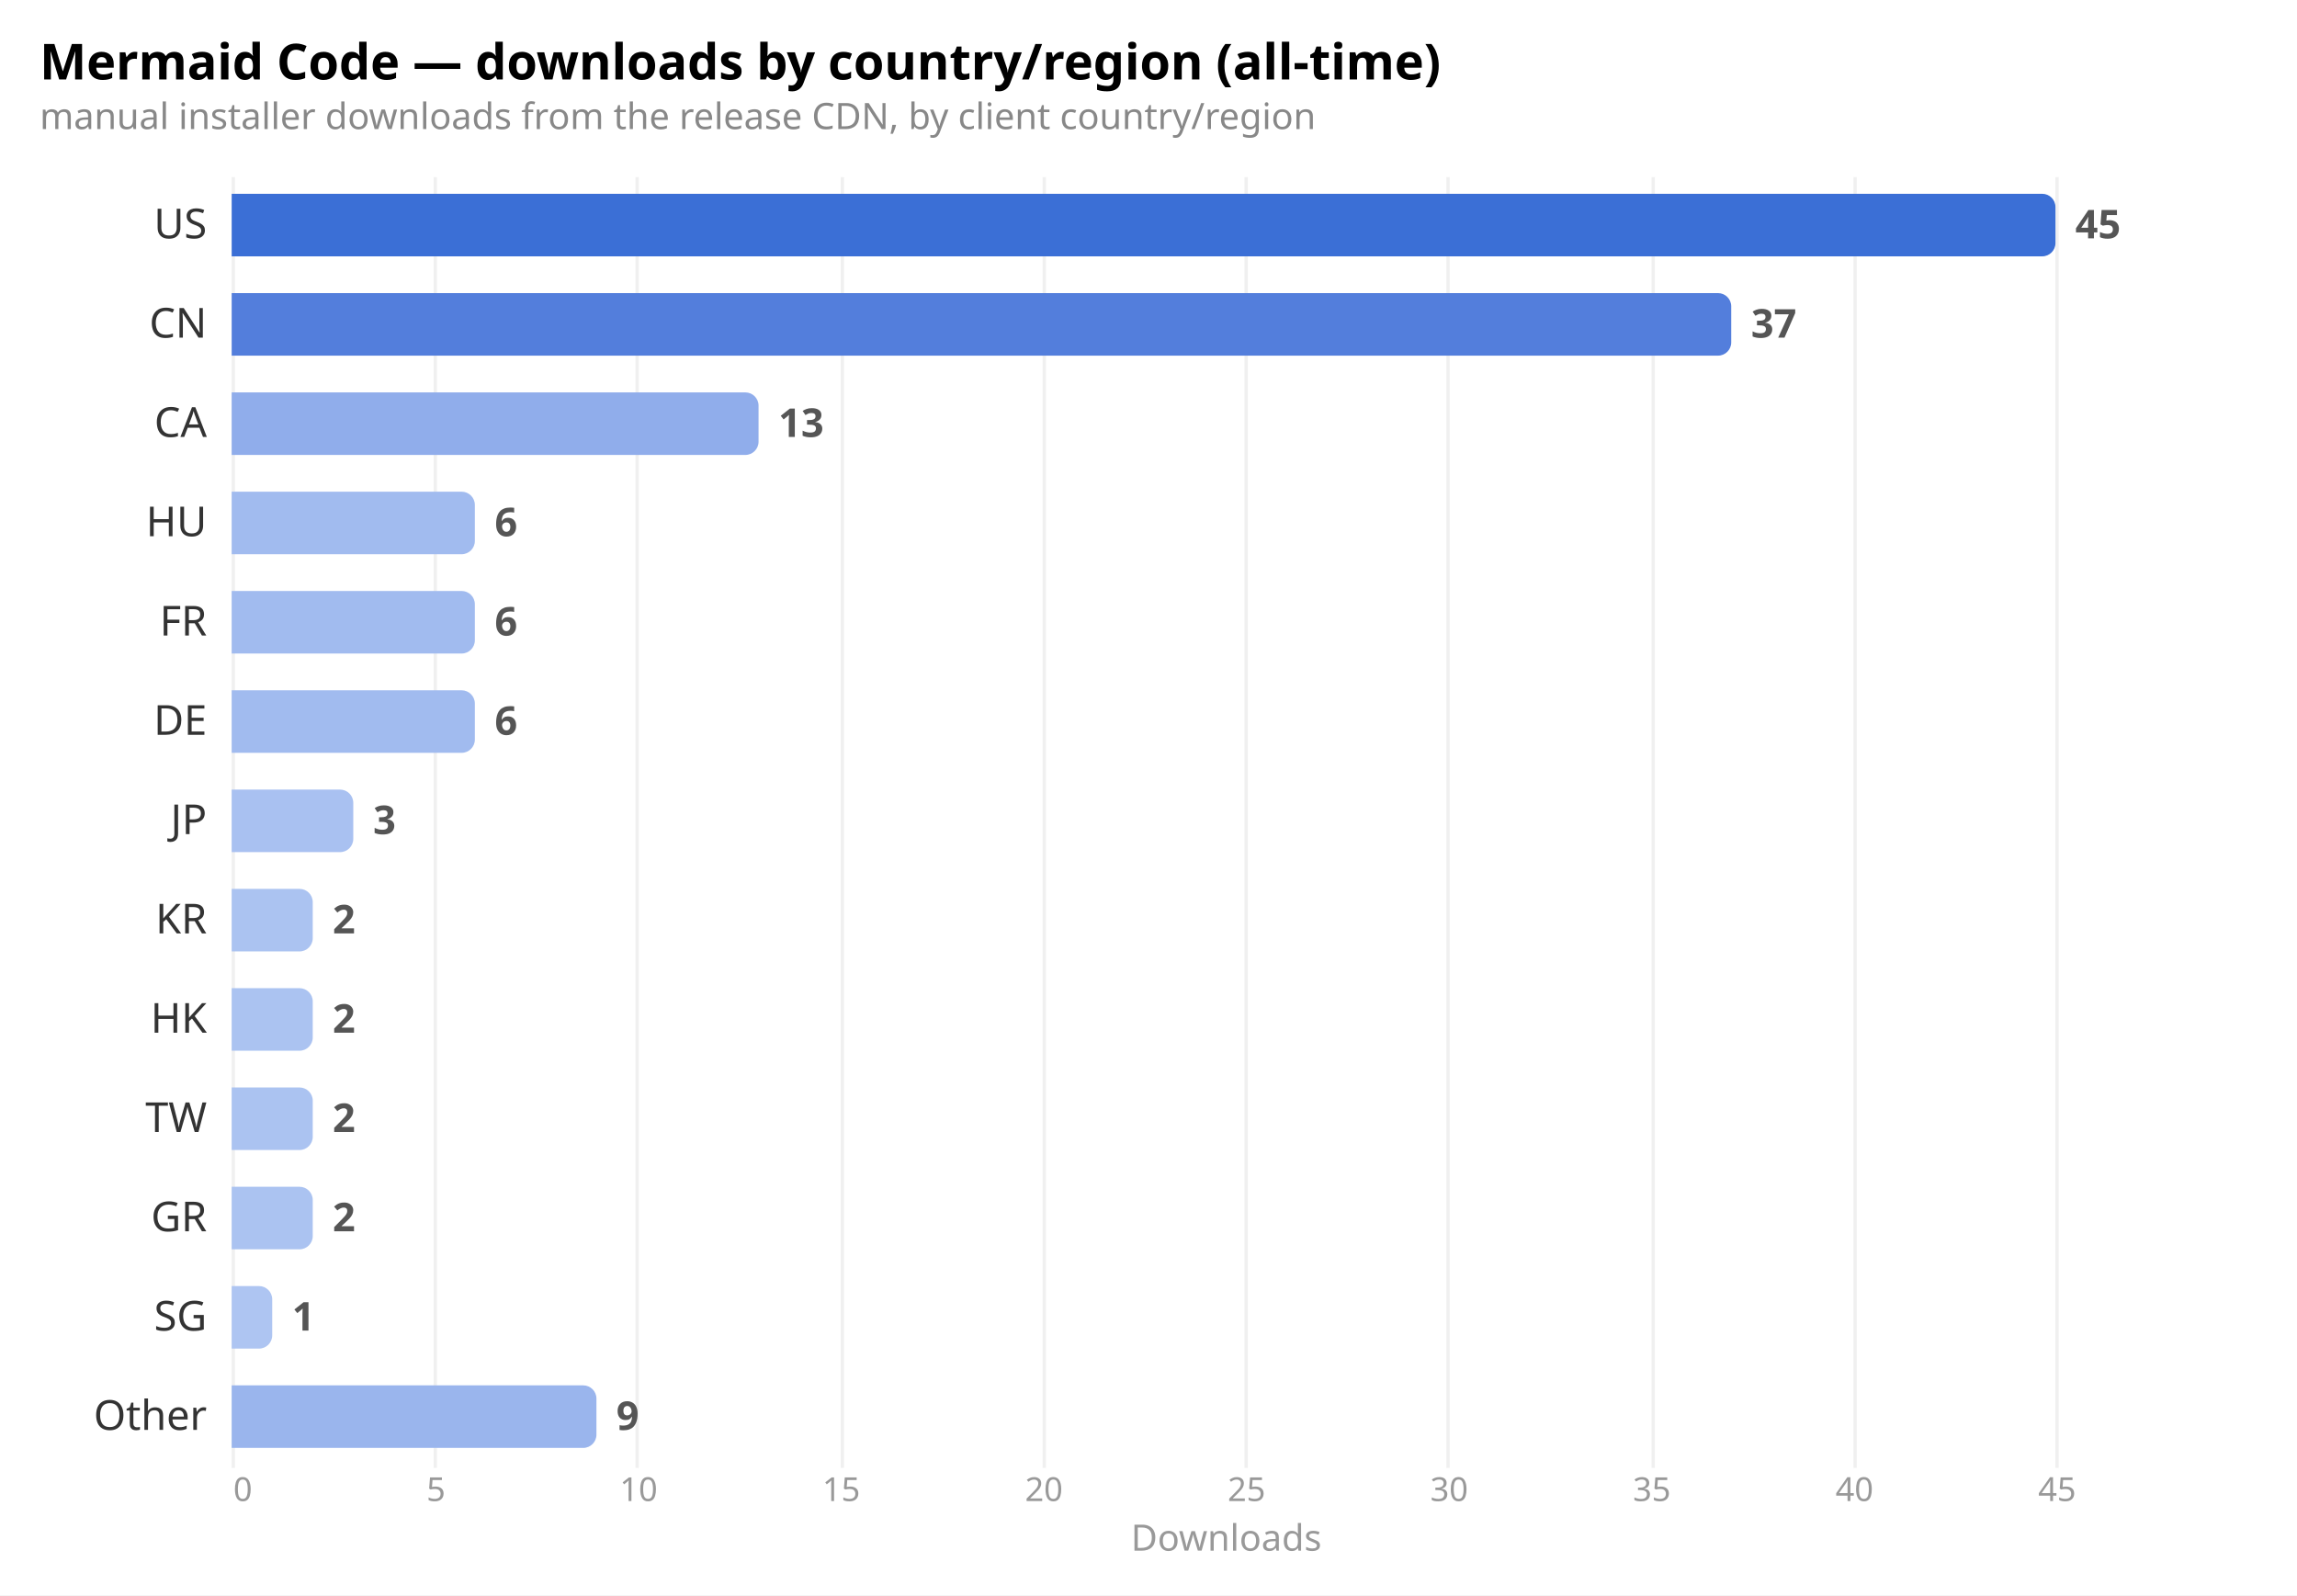
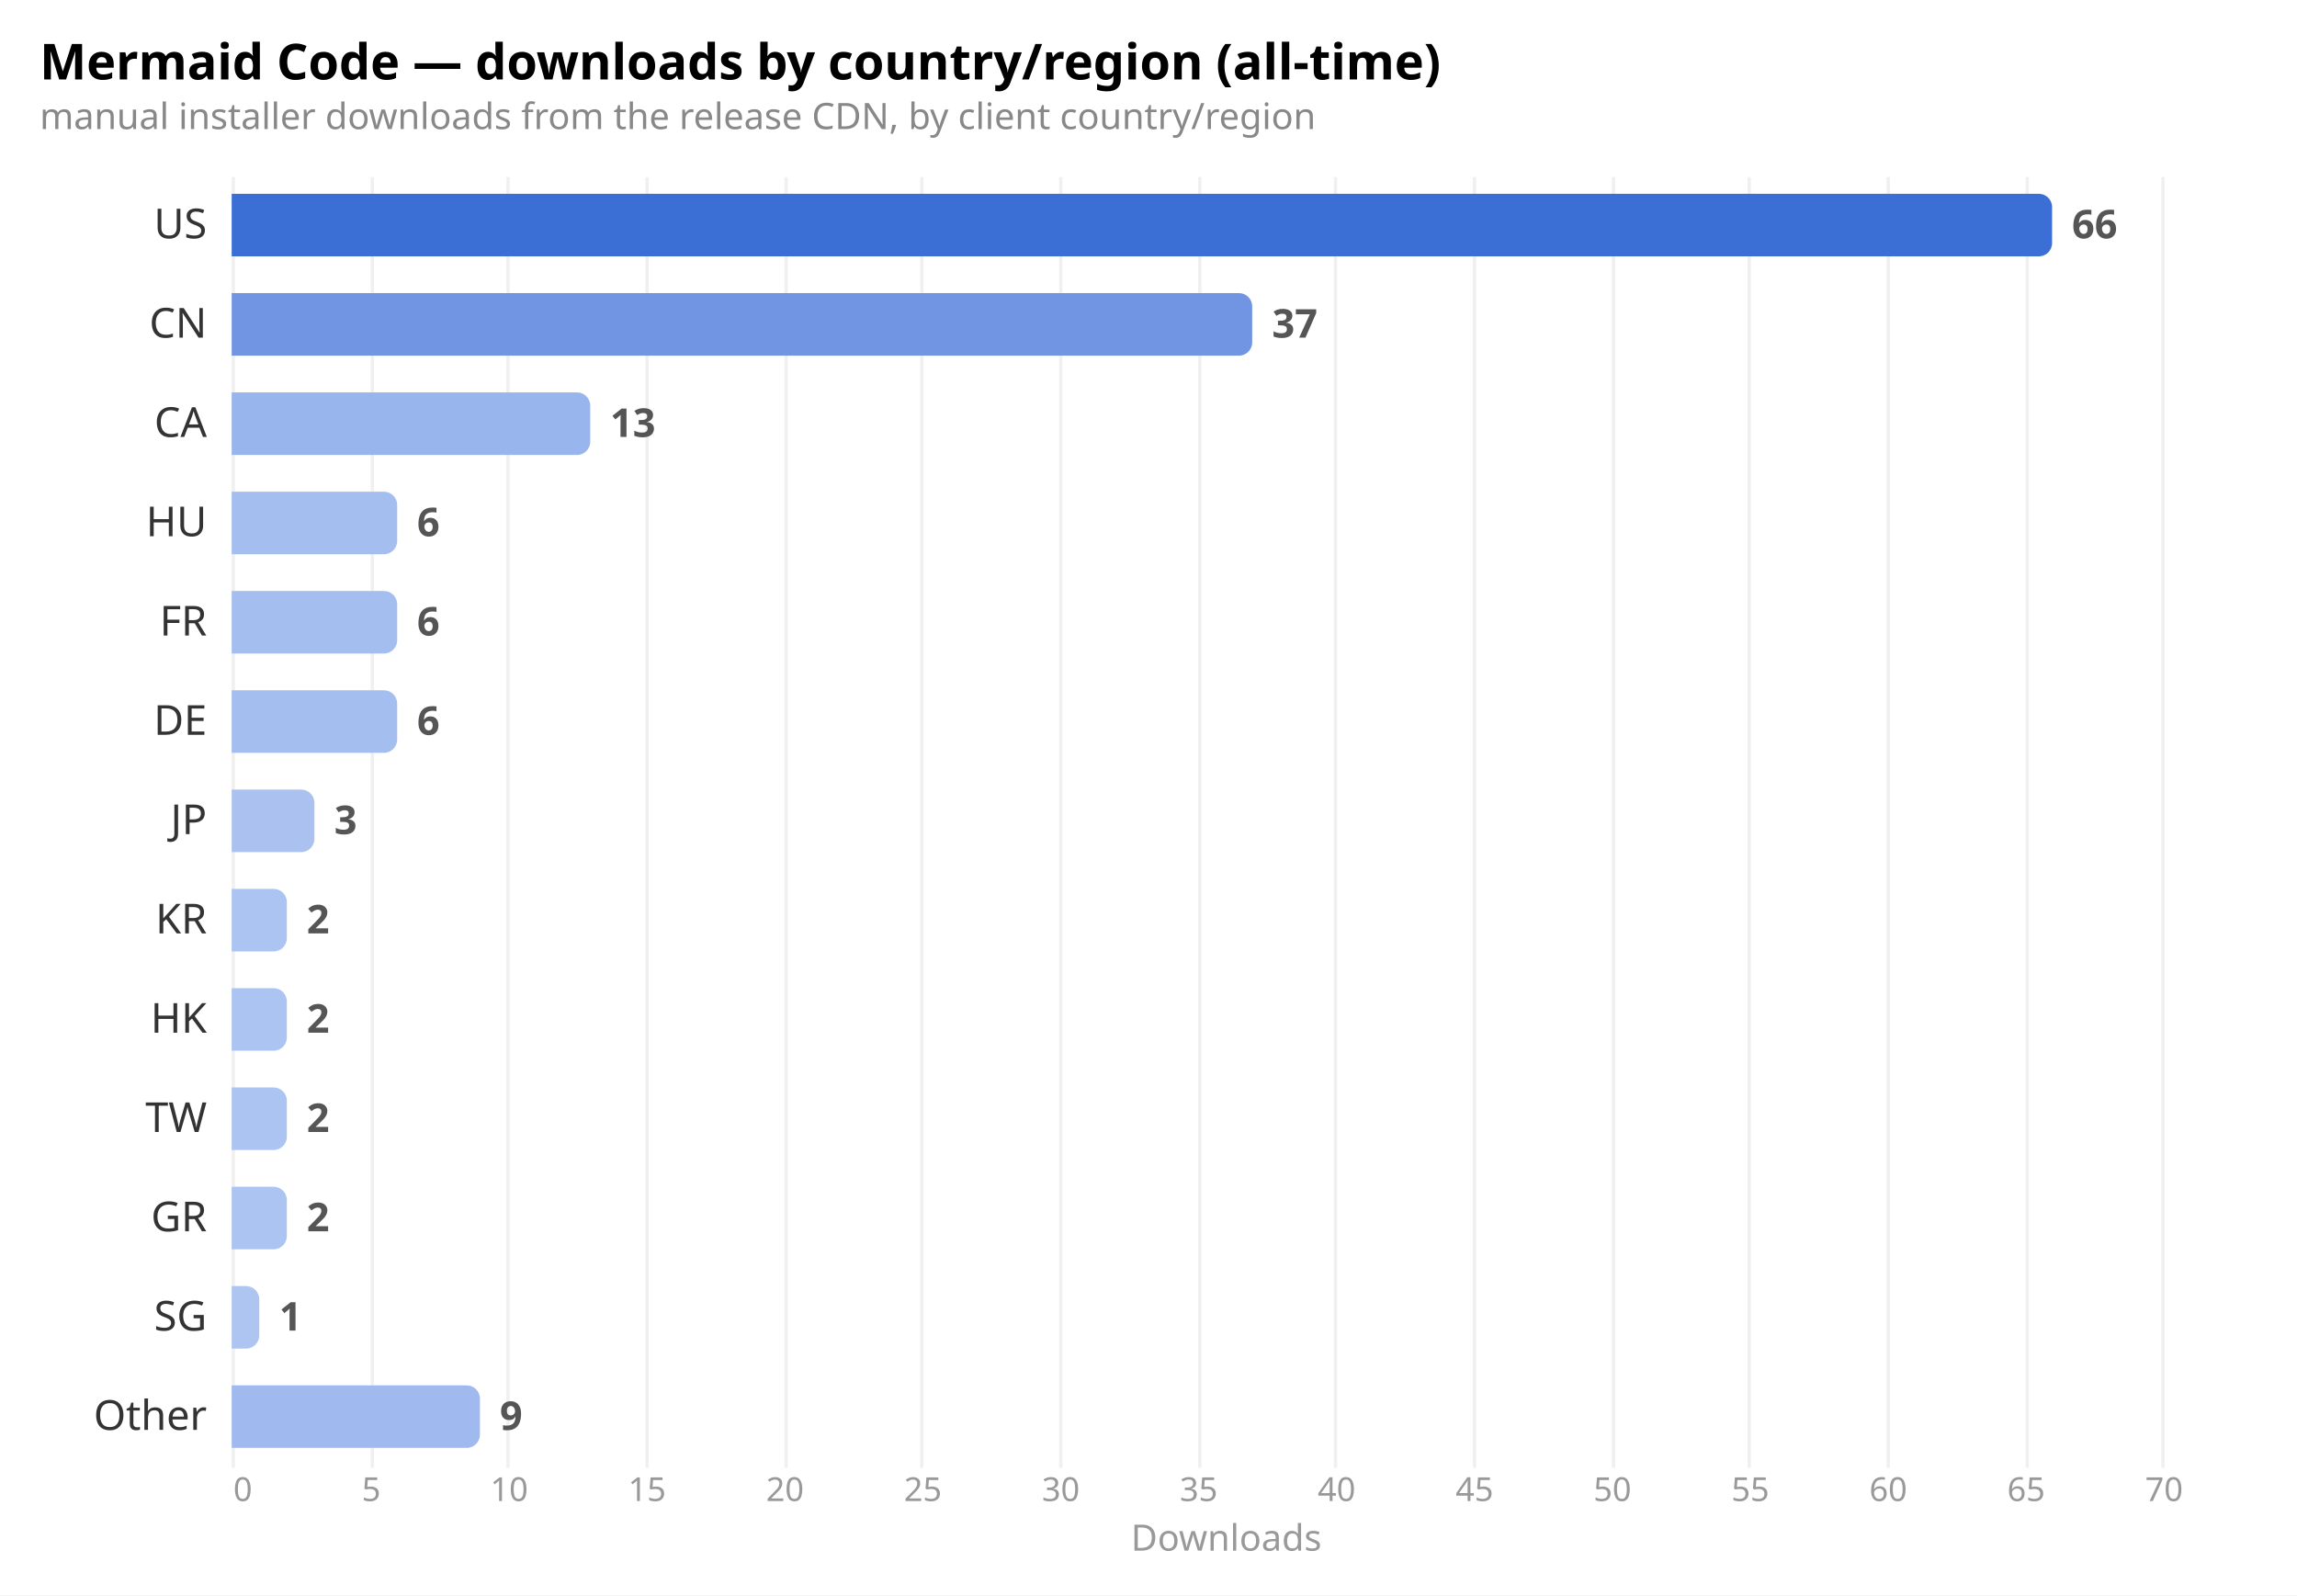
<svg xmlns="http://www.w3.org/2000/svg" version="1.1" class="marks" width="694" height="482" viewBox="0 0 694 482">
  <rect width="694" height="482" fill="white" />
  <g fill="none" stroke-miterlimit="4" transform="translate(70,53)">
    <g class="mark-group role-frame root" role="graphics-object" aria-roledescription="group mark container">
      <g transform="translate(0,0)">
        <path class="background" aria-hidden="true" d="M0,0h600v390h-600Z" />
        <g>
          <g class="mark-group role-axis" aria-hidden="true">
            <g transform="translate(0.5,390.5)">
              <path class="background" aria-hidden="true" d="M0,0h0v0h0Z" pointer-events="none" />
              <g>
                <g class="mark-rule role-axis-grid" pointer-events="none">
                  <line transform="translate(0,0)" x2="0" y2="-390" stroke="#f0f0f0" stroke-width="1" opacity="1" />
-                   <line transform="translate(61,0)" x2="0" y2="-390" stroke="#f0f0f0" stroke-width="1" opacity="1" />
-                   <line transform="translate(122,0)" x2="0" y2="-390" stroke="#f0f0f0" stroke-width="1" opacity="1" />
-                   <line transform="translate(184,0)" x2="0" y2="-390" stroke="#f0f0f0" stroke-width="1" opacity="1" />
-                   <line transform="translate(245,0)" x2="0" y2="-390" stroke="#f0f0f0" stroke-width="1" opacity="1" />
-                   <line transform="translate(306,0)" x2="0" y2="-390" stroke="#f0f0f0" stroke-width="1" opacity="1" />
-                   <line transform="translate(367,0)" x2="0" y2="-390" stroke="#f0f0f0" stroke-width="1" opacity="1" />
-                   <line transform="translate(429,0)" x2="0" y2="-390" stroke="#f0f0f0" stroke-width="1" opacity="1" />
-                   <line transform="translate(490,0)" x2="0" y2="-390" stroke="#f0f0f0" stroke-width="1" opacity="1" />
-                   <line transform="translate(551,0)" x2="0" y2="-390" stroke="#f0f0f0" stroke-width="1" opacity="1" />
+                   <line transform="translate(42,0)" x2="0" y2="-390" stroke="#f0f0f0" stroke-width="1" opacity="1" />
+                   <line transform="translate(83,0)" x2="0" y2="-390" stroke="#f0f0f0" stroke-width="1" opacity="1" />
+                   <line transform="translate(125,0)" x2="0" y2="-390" stroke="#f0f0f0" stroke-width="1" opacity="1" />
+                   <line transform="translate(167,0)" x2="0" y2="-390" stroke="#f0f0f0" stroke-width="1" opacity="1" />
+                   <line transform="translate(208,0)" x2="0" y2="-390" stroke="#f0f0f0" stroke-width="1" opacity="1" />
+                   <line transform="translate(250,0)" x2="0" y2="-390" stroke="#f0f0f0" stroke-width="1" opacity="1" />
+                   <line transform="translate(292,0)" x2="0" y2="-390" stroke="#f0f0f0" stroke-width="1" opacity="1" />
+                   <line transform="translate(333,0)" x2="0" y2="-390" stroke="#f0f0f0" stroke-width="1" opacity="1" />
+                   <line transform="translate(375,0)" x2="0" y2="-390" stroke="#f0f0f0" stroke-width="1" opacity="1" />
+                   <line transform="translate(417,0)" x2="0" y2="-390" stroke="#f0f0f0" stroke-width="1" opacity="1" />
+                   <line transform="translate(458,0)" x2="0" y2="-390" stroke="#f0f0f0" stroke-width="1" opacity="1" />
+                   <line transform="translate(500,0)" x2="0" y2="-390" stroke="#f0f0f0" stroke-width="1" opacity="1" />
+                   <line transform="translate(542,0)" x2="0" y2="-390" stroke="#f0f0f0" stroke-width="1" opacity="1" />
+                   <line transform="translate(583,0)" x2="0" y2="-390" stroke="#f0f0f0" stroke-width="1" opacity="1" />
                </g>
              </g>
              <path class="foreground" aria-hidden="true" d="" pointer-events="none" display="none" />
            </g>
          </g>
-           <g class="mark-group role-axis" role="graphics-symbol" aria-roledescription="axis" aria-label="X-axis titled 'Downloads' for a linear scale with values from 0 to 49">
+           <g class="mark-group role-axis" role="graphics-symbol" aria-roledescription="axis" aria-label="X-axis titled 'Downloads' for a linear scale with values from 0 to 72">
            <g transform="translate(0.5,390.5)">
              <path class="background" aria-hidden="true" d="M0,0h0v0h0Z" pointer-events="none" />
              <g>
                <g class="mark-text role-axis-label" pointer-events="none">
                  <text text-anchor="start" transform="translate(0,10)" font-family="sans-serif" font-size="10px" fill="#999" opacity="1">0</text>
-                   <text text-anchor="middle" transform="translate(61.22449,10)" font-family="sans-serif" font-size="10px" fill="#999" opacity="1">5</text>
-                   <text text-anchor="middle" transform="translate(122.449,10)" font-family="sans-serif" font-size="10px" fill="#999" opacity="1">10</text>
-                   <text text-anchor="middle" transform="translate(183.6735,10)" font-family="sans-serif" font-size="10px" fill="#999" opacity="1">15</text>
-                   <text text-anchor="middle" transform="translate(244.898,10)" font-family="sans-serif" font-size="10px" fill="#999" opacity="1">20</text>
-                   <text text-anchor="middle" transform="translate(306.1224,10)" font-family="sans-serif" font-size="10px" fill="#999" opacity="1">25</text>
-                   <text text-anchor="middle" transform="translate(367.3469,10)" font-family="sans-serif" font-size="10px" fill="#999" opacity="1">30</text>
-                   <text text-anchor="middle" transform="translate(428.5714,10)" font-family="sans-serif" font-size="10px" fill="#999" opacity="1">35</text>
-                   <text text-anchor="middle" transform="translate(489.7959,10)" font-family="sans-serif" font-size="10px" fill="#999" opacity="1">40</text>
-                   <text text-anchor="middle" transform="translate(551.0204,10)" font-family="sans-serif" font-size="10px" fill="#999" opacity="1">45</text>
+                   <text text-anchor="middle" transform="translate(41.66667,10)" font-family="sans-serif" font-size="10px" fill="#999" opacity="1">5</text>
+                   <text text-anchor="middle" transform="translate(83.33333,10)" font-family="sans-serif" font-size="10px" fill="#999" opacity="1">10</text>
+                   <text text-anchor="middle" transform="translate(125,10)" font-family="sans-serif" font-size="10px" fill="#999" opacity="1">15</text>
+                   <text text-anchor="middle" transform="translate(166.6667,10)" font-family="sans-serif" font-size="10px" fill="#999" opacity="1">20</text>
+                   <text text-anchor="middle" transform="translate(208.3333,10)" font-family="sans-serif" font-size="10px" fill="#999" opacity="1">25</text>
+                   <text text-anchor="middle" transform="translate(250,10)" font-family="sans-serif" font-size="10px" fill="#999" opacity="1">30</text>
+                   <text text-anchor="middle" transform="translate(291.6667,10)" font-family="sans-serif" font-size="10px" fill="#999" opacity="1">35</text>
+                   <text text-anchor="middle" transform="translate(333.3333,10)" font-family="sans-serif" font-size="10px" fill="#999" opacity="1">40</text>
+                   <text text-anchor="middle" transform="translate(375,10)" font-family="sans-serif" font-size="10px" fill="#999" opacity="1">45</text>
+                   <text text-anchor="middle" transform="translate(416.6667,10)" font-family="sans-serif" font-size="10px" fill="#999" opacity="1">50</text>
+                   <text text-anchor="middle" transform="translate(458.3333,10)" font-family="sans-serif" font-size="10px" fill="#999" opacity="1">55</text>
+                   <text text-anchor="middle" transform="translate(500,10)" font-family="sans-serif" font-size="10px" fill="#999" opacity="1">60</text>
+                   <text text-anchor="middle" transform="translate(541.6667,10)" font-family="sans-serif" font-size="10px" fill="#999" opacity="1">65</text>
+                   <text text-anchor="middle" transform="translate(583.3333,10)" font-family="sans-serif" font-size="10px" fill="#999" opacity="1">70</text>
                </g>
                <g class="mark-text role-axis-title" pointer-events="none">
                  <text text-anchor="middle" transform="translate(300,25)" font-family="sans-serif" font-size="11px" font-weight="500" fill="#999" opacity="1">Downloads</text>
                </g>
              </g>
              <path class="foreground" aria-hidden="true" d="" pointer-events="none" display="none" />
            </g>
          </g>
          <g class="mark-group role-axis" role="graphics-symbol" aria-roledescription="axis" aria-label="Y-axis for a discrete scale with 13 values: US, CN, CA, HU, FR, ending with Other">
            <g transform="translate(0.5,0.5)">
              <path class="background" aria-hidden="true" d="M0,0h0v0h0Z" pointer-events="none" />
              <g>
                <g class="mark-text role-axis-label" pointer-events="none">
                  <text text-anchor="end" transform="translate(-8,18.5)" font-family="sans-serif" font-size="12.5px" font-weight="500" fill="#333" opacity="1">US</text>
                  <text text-anchor="end" transform="translate(-8,48.5)" font-family="sans-serif" font-size="12.5px" font-weight="500" fill="#333" opacity="1">CN</text>
                  <text text-anchor="end" transform="translate(-8,78.5)" font-family="sans-serif" font-size="12.5px" font-weight="500" fill="#333" opacity="1">CA</text>
                  <text text-anchor="end" transform="translate(-8,108.5)" font-family="sans-serif" font-size="12.5px" font-weight="500" fill="#333" opacity="1">HU</text>
                  <text text-anchor="end" transform="translate(-8,138.5)" font-family="sans-serif" font-size="12.5px" font-weight="500" fill="#333" opacity="1">FR</text>
                  <text text-anchor="end" transform="translate(-8,168.5)" font-family="sans-serif" font-size="12.5px" font-weight="500" fill="#333" opacity="1">DE</text>
                  <text text-anchor="end" transform="translate(-8,198.5)" font-family="sans-serif" font-size="12.5px" font-weight="500" fill="#333" opacity="1">JP</text>
                  <text text-anchor="end" transform="translate(-8,228.5)" font-family="sans-serif" font-size="12.5px" font-weight="500" fill="#333" opacity="1">KR</text>
                  <text text-anchor="end" transform="translate(-8,258.5)" font-family="sans-serif" font-size="12.5px" font-weight="500" fill="#333" opacity="1">HK</text>
                  <text text-anchor="end" transform="translate(-8,288.5)" font-family="sans-serif" font-size="12.5px" font-weight="500" fill="#333" opacity="1">TW</text>
                  <text text-anchor="end" transform="translate(-8,318.5)" font-family="sans-serif" font-size="12.5px" font-weight="500" fill="#333" opacity="1">GR</text>
                  <text text-anchor="end" transform="translate(-8,348.5)" font-family="sans-serif" font-size="12.5px" font-weight="500" fill="#333" opacity="1">SG</text>
                  <text text-anchor="end" transform="translate(-8,378.5)" font-family="sans-serif" font-size="12.5px" font-weight="500" fill="#333" opacity="1">Other</text>
                </g>
              </g>
              <path class="foreground" aria-hidden="true" d="" pointer-events="none" display="none" />
            </g>
          </g>
          <g class="mark-group role-scope" role="graphics-object" aria-roledescription="group mark container">
            <g transform="translate(0,5.55)">
-               <path class="background" aria-hidden="true" d="M0,0L547.02,0C549.228,0,551.02,1.792,551.02,4L551.02,14.9C551.02,17.108,549.228,18.9,547.02,18.9L0,18.9C0,18.9,0,18.9,0,18.9L0,0C0,0,0,0,0,0Z" />
+               <path class="background" aria-hidden="true" d="M0,0L546,0C548.208,0,550,1.792,550,4L550,14.9C550,17.108,548.208,18.9,546,18.9L0,18.9C0,18.9,0,18.9,0,18.9L0,0C0,0,0,0,0,0Z" />
              <g clip-path="url(#clip1)">
                <g class="mark-group role-scope" role="graphics-object" aria-roledescription="group mark container">
                  <g transform="translate(0,0)">
                    <path class="background" aria-hidden="true" d="M0,0h0v18.9h0Z" />
                    <g>
                      <g class="mark-rect role-mark layer_0_marks" role="graphics-object" aria-roledescription="rect mark container">
-                         <path aria-label="Downloads: 45; country: US; downloads: 45" role="graphics-symbol" aria-roledescription="bar" d="M0,0h551.02v18.9h-551.02Z" fill="rgb(59, 111, 214)" />
+                         <path aria-label="Downloads: 66; country: US; downloads: 66" role="graphics-symbol" aria-roledescription="bar" d="M0,0h550v18.9h-550Z" fill="rgb(59, 111, 214)" />
                      </g>
                    </g>
                    <path class="foreground" aria-hidden="true" d="" display="none" />
                  </g>
                </g>
              </g>
              <path class="foreground" aria-hidden="true" d="" display="none" />
            </g>
            <g transform="translate(0,35.55)">
-               <path class="background" aria-hidden="true" d="M0,0L449.061,0C451.269,0,453.061,1.792,453.061,4L453.061,14.9C453.061,17.108,451.269,18.9,449.061,18.9L0,18.9C0,18.9,0,18.9,0,18.9L0,0C0,0,0,0,0,0Z" />
+               <path class="background" aria-hidden="true" d="M0,0L304.333,0C306.541,0,308.333,1.792,308.333,4L308.333,14.9C308.333,17.108,306.541,18.9,304.333,18.9L0,18.9C0,18.9,0,18.9,0,18.9L0,0C0,0,0,0,0,0Z" />
              <g clip-path="url(#clip2)">
                <g class="mark-group role-scope" role="graphics-object" aria-roledescription="group mark container">
                  <g transform="translate(0,0)">
                    <path class="background" aria-hidden="true" d="M0,0h0v18.9h0Z" />
                    <g>
                      <g class="mark-rect role-mark layer_0_marks" role="graphics-object" aria-roledescription="rect mark container">
-                         <path aria-label="Downloads: 37; country: CN; downloads: 37" role="graphics-symbol" aria-roledescription="bar" d="M0,0h453.061v18.9h-453.061Z" fill="rgb(83, 126, 220)" />
+                         <path aria-label="Downloads: 37; country: CN; downloads: 37" role="graphics-symbol" aria-roledescription="bar" d="M0,0h308.333v18.9h-308.333Z" fill="rgb(113, 149, 227)" />
                      </g>
                    </g>
                    <path class="foreground" aria-hidden="true" d="" display="none" />
                  </g>
                </g>
              </g>
              <path class="foreground" aria-hidden="true" d="" display="none" />
            </g>
            <g transform="translate(0,65.55)">
-               <path class="background" aria-hidden="true" d="M0,0L155.184,0C157.391,0,159.184,1.792,159.184,4L159.184,14.9C159.184,17.108,157.391,18.9,155.184,18.9L0,18.9C0,18.9,0,18.9,0,18.9L0,0C0,0,0,0,0,0Z" />
+               <path class="background" aria-hidden="true" d="M0,0L104.333,0C106.541,0,108.333,1.792,108.333,4L108.333,14.9C108.333,17.108,106.541,18.9,104.333,18.9L0,18.9C0,18.9,0,18.9,0,18.9L0,0C0,0,0,0,0,0Z" />
              <g clip-path="url(#clip3)">
                <g class="mark-group role-scope" role="graphics-object" aria-roledescription="group mark container">
                  <g transform="translate(0,0)">
                    <path class="background" aria-hidden="true" d="M0,0h0v18.9h0Z" />
                    <g>
                      <g class="mark-rect role-mark layer_0_marks" role="graphics-object" aria-roledescription="rect mark container">
-                         <path aria-label="Downloads: 13; country: CA; downloads: 13" role="graphics-symbol" aria-roledescription="bar" d="M0,0h159.184v18.9h-159.184Z" fill="rgb(144, 173, 235)" />
+                         <path aria-label="Downloads: 13; country: CA; downloads: 13" role="graphics-symbol" aria-roledescription="bar" d="M0,0h108.333v18.9h-108.333Z" fill="rgb(153, 181, 237)" />
                      </g>
                    </g>
                    <path class="foreground" aria-hidden="true" d="" display="none" />
                  </g>
                </g>
              </g>
              <path class="foreground" aria-hidden="true" d="" display="none" />
            </g>
            <g transform="translate(0,95.55)">
-               <path class="background" aria-hidden="true" d="M0,0L69.469,0C71.677,0,73.469,1.792,73.469,4L73.469,14.9C73.469,17.108,71.677,18.9,69.469,18.9L0,18.9C0,18.9,0,18.9,0,18.9L0,0C0,0,0,0,0,0Z" />
+               <path class="background" aria-hidden="true" d="M0,0L46,0C48.208,0,50,1.792,50,4L50,14.9C50,17.108,48.208,18.9,46,18.9L0,18.9C0,18.9,0,18.9,0,18.9L0,0C0,0,0,0,0,0Z" />
              <g clip-path="url(#clip4)">
                <g class="mark-group role-scope" role="graphics-object" aria-roledescription="group mark container">
                  <g transform="translate(0,0)">
                    <path class="background" aria-hidden="true" d="M0,0h0v18.9h0Z" />
                    <g>
                      <g class="mark-rect role-mark layer_0_marks" role="graphics-object" aria-roledescription="rect mark container">
-                         <path aria-label="Downloads: 6; country: HU; downloads: 6" role="graphics-symbol" aria-roledescription="bar" d="M0,0h73.469v18.9h-73.469Z" fill="rgb(161, 187, 239)" />
+                         <path aria-label="Downloads: 6; country: HU; downloads: 6" role="graphics-symbol" aria-roledescription="bar" d="M0,0h50v18.9h-50Z" fill="rgb(165, 190, 240)" />
                      </g>
                    </g>
                    <path class="foreground" aria-hidden="true" d="" display="none" />
                  </g>
                </g>
              </g>
              <path class="foreground" aria-hidden="true" d="" display="none" />
            </g>
            <g transform="translate(0,125.55)">
-               <path class="background" aria-hidden="true" d="M0,0L69.469,0C71.677,0,73.469,1.792,73.469,4L73.469,14.9C73.469,17.108,71.677,18.9,69.469,18.9L0,18.9C0,18.9,0,18.9,0,18.9L0,0C0,0,0,0,0,0Z" />
+               <path class="background" aria-hidden="true" d="M0,0L46,0C48.208,0,50,1.792,50,4L50,14.9C50,17.108,48.208,18.9,46,18.9L0,18.9C0,18.9,0,18.9,0,18.9L0,0C0,0,0,0,0,0Z" />
              <g clip-path="url(#clip5)">
                <g class="mark-group role-scope" role="graphics-object" aria-roledescription="group mark container">
                  <g transform="translate(0,0)">
                    <path class="background" aria-hidden="true" d="M0,0h0v18.9h0Z" />
                    <g>
                      <g class="mark-rect role-mark layer_0_marks" role="graphics-object" aria-roledescription="rect mark container">
-                         <path aria-label="Downloads: 6; country: FR; downloads: 6" role="graphics-symbol" aria-roledescription="bar" d="M0,0h73.469v18.9h-73.469Z" fill="rgb(161, 187, 239)" />
+                         <path aria-label="Downloads: 6; country: FR; downloads: 6" role="graphics-symbol" aria-roledescription="bar" d="M0,0h50v18.9h-50Z" fill="rgb(165, 190, 240)" />
                      </g>
                    </g>
                    <path class="foreground" aria-hidden="true" d="" display="none" />
                  </g>
                </g>
              </g>
              <path class="foreground" aria-hidden="true" d="" display="none" />
            </g>
            <g transform="translate(0,155.55)">
-               <path class="background" aria-hidden="true" d="M0,0L69.469,0C71.677,0,73.469,1.792,73.469,4L73.469,14.9C73.469,17.108,71.677,18.9,69.469,18.9L0,18.9C0,18.9,0,18.9,0,18.9L0,0C0,0,0,0,0,0Z" />
+               <path class="background" aria-hidden="true" d="M0,0L46,0C48.208,0,50,1.792,50,4L50,14.9C50,17.108,48.208,18.9,46,18.9L0,18.9C0,18.9,0,18.9,0,18.9L0,0C0,0,0,0,0,0Z" />
              <g clip-path="url(#clip6)">
                <g class="mark-group role-scope" role="graphics-object" aria-roledescription="group mark container">
                  <g transform="translate(0,0)">
                    <path class="background" aria-hidden="true" d="M0,0h0v18.9h0Z" />
                    <g>
                      <g class="mark-rect role-mark layer_0_marks" role="graphics-object" aria-roledescription="rect mark container">
-                         <path aria-label="Downloads: 6; country: DE; downloads: 6" role="graphics-symbol" aria-roledescription="bar" d="M0,0h73.469v18.9h-73.469Z" fill="rgb(161, 187, 239)" />
+                         <path aria-label="Downloads: 6; country: DE; downloads: 6" role="graphics-symbol" aria-roledescription="bar" d="M0,0h50v18.9h-50Z" fill="rgb(165, 190, 240)" />
                      </g>
                    </g>
                    <path class="foreground" aria-hidden="true" d="" display="none" />
                  </g>
                </g>
              </g>
              <path class="foreground" aria-hidden="true" d="" display="none" />
            </g>
            <g transform="translate(0,185.55)">
-               <path class="background" aria-hidden="true" d="M0,0L32.735,0C34.942,0,36.735,1.792,36.735,4L36.735,14.9C36.735,17.108,34.942,18.9,32.735,18.9L0,18.9C0,18.9,0,18.9,0,18.9L0,0C0,0,0,0,0,0Z" />
+               <path class="background" aria-hidden="true" d="M0,0L21,0C23.208,0,25,1.792,25,4L25,14.9C25,17.108,23.208,18.9,21,18.9L0,18.9C0,18.9,0,18.9,0,18.9L0,0C0,0,0,0,0,0Z" />
              <g clip-path="url(#clip7)">
                <g class="mark-group role-scope" role="graphics-object" aria-roledescription="group mark container">
                  <g transform="translate(0,0)">
                    <path class="background" aria-hidden="true" d="M0,0h0v18.9h0Z" />
                    <g>
                      <g class="mark-rect role-mark layer_0_marks" role="graphics-object" aria-roledescription="rect mark container">
-                         <path aria-label="Downloads: 3; country: JP; downloads: 3" role="graphics-symbol" aria-roledescription="bar" d="M0,0h36.735v18.9h-36.735Z" fill="rgb(169, 193, 241)" />
+                         <path aria-label="Downloads: 3; country: JP; downloads: 3" role="graphics-symbol" aria-roledescription="bar" d="M0,0h25v18.9h-25Z" fill="rgb(171, 194, 241)" />
                      </g>
                    </g>
                    <path class="foreground" aria-hidden="true" d="" display="none" />
                  </g>
                </g>
              </g>
              <path class="foreground" aria-hidden="true" d="" display="none" />
            </g>
            <g transform="translate(0,215.55)">
-               <path class="background" aria-hidden="true" d="M0,0L20.49,0C22.697,0,24.49,1.792,24.49,4L24.49,14.9C24.49,17.108,22.697,18.9,20.49,18.9L0,18.9C0,18.9,0,18.9,0,18.9L0,0C0,0,0,0,0,0Z" />
+               <path class="background" aria-hidden="true" d="M0,0L12.667,0C14.874,0,16.667,1.792,16.667,4L16.667,14.9C16.667,17.108,14.874,18.9,12.667,18.9L0,18.9C0,18.9,0,18.9,0,18.9L0,0C0,0,0,0,0,0Z" />
              <g clip-path="url(#clip8)">
                <g class="mark-group role-scope" role="graphics-object" aria-roledescription="group mark container">
                  <g transform="translate(0,0)">
                    <path class="background" aria-hidden="true" d="M0,0h0v18.9h0Z" />
                    <g>
                      <g class="mark-rect role-mark layer_0_marks" role="graphics-object" aria-roledescription="rect mark container">
-                         <path aria-label="Downloads: 2; country: KR; downloads: 2" role="graphics-symbol" aria-roledescription="bar" d="M0,0h24.49v18.9h-24.49Z" fill="rgb(171, 195, 241)" />
+                         <path aria-label="Downloads: 2; country: KR; downloads: 2" role="graphics-symbol" aria-roledescription="bar" d="M0,0h16.667v18.9h-16.667Z" fill="rgb(172, 196, 242)" />
                      </g>
                    </g>
                    <path class="foreground" aria-hidden="true" d="" display="none" />
                  </g>
                </g>
              </g>
              <path class="foreground" aria-hidden="true" d="" display="none" />
            </g>
            <g transform="translate(0,245.55)">
-               <path class="background" aria-hidden="true" d="M0,0L20.49,0C22.697,0,24.49,1.792,24.49,4L24.49,14.9C24.49,17.108,22.697,18.9,20.49,18.9L0,18.9C0,18.9,0,18.9,0,18.9L0,0C0,0,0,0,0,0Z" />
+               <path class="background" aria-hidden="true" d="M0,0L12.667,0C14.874,0,16.667,1.792,16.667,4L16.667,14.9C16.667,17.108,14.874,18.9,12.667,18.9L0,18.9C0,18.9,0,18.9,0,18.9L0,0C0,0,0,0,0,0Z" />
              <g clip-path="url(#clip9)">
                <g class="mark-group role-scope" role="graphics-object" aria-roledescription="group mark container">
                  <g transform="translate(0,0)">
                    <path class="background" aria-hidden="true" d="M0,0h0v18.9h0Z" />
                    <g>
                      <g class="mark-rect role-mark layer_0_marks" role="graphics-object" aria-roledescription="rect mark container">
-                         <path aria-label="Downloads: 2; country: HK; downloads: 2" role="graphics-symbol" aria-roledescription="bar" d="M0,0h24.49v18.9h-24.49Z" fill="rgb(171, 195, 241)" />
+                         <path aria-label="Downloads: 2; country: HK; downloads: 2" role="graphics-symbol" aria-roledescription="bar" d="M0,0h16.667v18.9h-16.667Z" fill="rgb(172, 196, 242)" />
                      </g>
                    </g>
                    <path class="foreground" aria-hidden="true" d="" display="none" />
                  </g>
                </g>
              </g>
              <path class="foreground" aria-hidden="true" d="" display="none" />
            </g>
            <g transform="translate(0,275.55)">
-               <path class="background" aria-hidden="true" d="M0,0L20.49,0C22.697,0,24.49,1.792,24.49,4L24.49,14.9C24.49,17.108,22.697,18.9,20.49,18.9L0,18.9C0,18.9,0,18.9,0,18.9L0,0C0,0,0,0,0,0Z" />
+               <path class="background" aria-hidden="true" d="M0,0L12.667,0C14.874,0,16.667,1.792,16.667,4L16.667,14.9C16.667,17.108,14.874,18.9,12.667,18.9L0,18.9C0,18.9,0,18.9,0,18.9L0,0C0,0,0,0,0,0Z" />
              <g clip-path="url(#clip10)">
                <g class="mark-group role-scope" role="graphics-object" aria-roledescription="group mark container">
                  <g transform="translate(0,0)">
                    <path class="background" aria-hidden="true" d="M0,0h0v18.9h0Z" />
                    <g>
                      <g class="mark-rect role-mark layer_0_marks" role="graphics-object" aria-roledescription="rect mark container">
-                         <path aria-label="Downloads: 2; country: TW; downloads: 2" role="graphics-symbol" aria-roledescription="bar" d="M0,0h24.49v18.9h-24.49Z" fill="rgb(171, 195, 241)" />
+                         <path aria-label="Downloads: 2; country: TW; downloads: 2" role="graphics-symbol" aria-roledescription="bar" d="M0,0h16.667v18.9h-16.667Z" fill="rgb(172, 196, 242)" />
                      </g>
                    </g>
                    <path class="foreground" aria-hidden="true" d="" display="none" />
                  </g>
                </g>
              </g>
              <path class="foreground" aria-hidden="true" d="" display="none" />
            </g>
            <g transform="translate(0,305.55)">
-               <path class="background" aria-hidden="true" d="M0,0L20.49,0C22.697,0,24.49,1.792,24.49,4L24.49,14.9C24.49,17.108,22.697,18.9,20.49,18.9L0,18.9C0,18.9,0,18.9,0,18.9L0,0C0,0,0,0,0,0Z" />
+               <path class="background" aria-hidden="true" d="M0,0L12.667,0C14.874,0,16.667,1.792,16.667,4L16.667,14.9C16.667,17.108,14.874,18.9,12.667,18.9L0,18.9C0,18.9,0,18.9,0,18.9L0,0C0,0,0,0,0,0Z" />
              <g clip-path="url(#clip11)">
                <g class="mark-group role-scope" role="graphics-object" aria-roledescription="group mark container">
                  <g transform="translate(0,0)">
                    <path class="background" aria-hidden="true" d="M0,0h0v18.9h0Z" />
                    <g>
                      <g class="mark-rect role-mark layer_0_marks" role="graphics-object" aria-roledescription="rect mark container">
-                         <path aria-label="Downloads: 2; country: GR; downloads: 2" role="graphics-symbol" aria-roledescription="bar" d="M0,0h24.49v18.9h-24.49Z" fill="rgb(171, 195, 241)" />
+                         <path aria-label="Downloads: 2; country: GR; downloads: 2" role="graphics-symbol" aria-roledescription="bar" d="M0,0h16.667v18.9h-16.667Z" fill="rgb(172, 196, 242)" />
                      </g>
                    </g>
                    <path class="foreground" aria-hidden="true" d="" display="none" />
                  </g>
                </g>
              </g>
              <path class="foreground" aria-hidden="true" d="" display="none" />
            </g>
            <g transform="translate(0,335.55)">
-               <path class="background" aria-hidden="true" d="M0,0L8.245,0C10.453,0,12.245,1.792,12.245,4L12.245,14.9C12.245,17.108,10.453,18.9,8.245,18.9L0,18.9C0,18.9,0,18.9,0,18.9L0,0C0,0,0,0,0,0Z" />
+               <path class="background" aria-hidden="true" d="M0,0L4.333,0C6.541,0,8.333,1.792,8.333,4L8.333,14.9C8.333,17.108,6.541,18.9,4.333,18.9L0,18.9C0,18.9,0,18.9,0,18.9L0,0C0,0,0,0,0,0Z" />
              <g clip-path="url(#clip12)">
                <g class="mark-group role-scope" role="graphics-object" aria-roledescription="group mark container">
                  <g transform="translate(0,0)">
                    <path class="background" aria-hidden="true" d="M0,0h0v18.9h0Z" />
                    <g>
                      <g class="mark-rect role-mark layer_0_marks" role="graphics-object" aria-roledescription="rect mark container">
-                         <path aria-label="Downloads: 1; country: SG; downloads: 1" role="graphics-symbol" aria-roledescription="bar" d="M0,0h12.245v18.9h-12.245Z" fill="rgb(174, 197, 242)" />
+                         <path aria-label="Downloads: 1; country: SG; downloads: 1" role="graphics-symbol" aria-roledescription="bar" d="M0,0h8.333v18.9h-8.333Z" fill="rgb(174, 197, 242)" />
                      </g>
                    </g>
                    <path class="foreground" aria-hidden="true" d="" display="none" />
                  </g>
                </g>
              </g>
              <path class="foreground" aria-hidden="true" d="" display="none" />
            </g>
            <g transform="translate(0,365.55)">
-               <path class="background" aria-hidden="true" d="M0,0L106.204,0C108.412,0,110.204,1.792,110.204,4L110.204,14.9C110.204,17.108,108.412,18.9,106.204,18.9L0,18.9C0,18.9,0,18.9,0,18.9L0,0C0,0,0,0,0,0Z" />
+               <path class="background" aria-hidden="true" d="M0,0L71,0C73.208,0,75,1.792,75,4L75,14.9C75,17.108,73.208,18.9,71,18.9L0,18.9C0,18.9,0,18.9,0,18.9L0,0C0,0,0,0,0,0Z" />
              <g clip-path="url(#clip13)">
                <g class="mark-group role-scope" role="graphics-object" aria-roledescription="group mark container">
                  <g transform="translate(0,0)">
                    <path class="background" aria-hidden="true" d="M0,0h0v18.9h0Z" />
                    <g>
                      <g class="mark-rect role-mark layer_0_marks" role="graphics-object" aria-roledescription="rect mark container">
-                         <path aria-label="Downloads: 9; country: Other; downloads: 9" role="graphics-symbol" aria-roledescription="bar" d="M0,0h110.204v18.9h-110.204Z" fill="rgb(154, 181, 237)" />
+                         <path aria-label="Downloads: 9; country: Other; downloads: 9" role="graphics-symbol" aria-roledescription="bar" d="M0,0h75v18.9h-75Z" fill="rgb(160, 186, 239)" />
                      </g>
                    </g>
                    <path class="foreground" aria-hidden="true" d="" display="none" />
                  </g>
                </g>
              </g>
              <path class="foreground" aria-hidden="true" d="" display="none" />
            </g>
          </g>
          <g class="mark-text role-mark layer_1_marks" role="graphics-object" aria-roledescription="text mark container">
-             <text aria-label="Downloads: 45; country: US; downloads: 45" role="graphics-symbol" aria-roledescription="text mark" text-anchor="start" transform="translate(557.0204,19)" font-family="sans-serif" font-size="12px" font-weight="600" fill="#555">45</text>
-             <text aria-label="Downloads: 37; country: CN; downloads: 37" role="graphics-symbol" aria-roledescription="text mark" text-anchor="start" transform="translate(459.0612,49)" font-family="sans-serif" font-size="12px" font-weight="600" fill="#555">37</text>
-             <text aria-label="Downloads: 13; country: CA; downloads: 13" role="graphics-symbol" aria-roledescription="text mark" text-anchor="start" transform="translate(165.1837,79)" font-family="sans-serif" font-size="12px" font-weight="600" fill="#555">13</text>
-             <text aria-label="Downloads: 6; country: HU; downloads: 6" role="graphics-symbol" aria-roledescription="text mark" text-anchor="start" transform="translate(79.46939,109)" font-family="sans-serif" font-size="12px" font-weight="600" fill="#555">6</text>
-             <text aria-label="Downloads: 6; country: FR; downloads: 6" role="graphics-symbol" aria-roledescription="text mark" text-anchor="start" transform="translate(79.46939,139)" font-family="sans-serif" font-size="12px" font-weight="600" fill="#555">6</text>
-             <text aria-label="Downloads: 6; country: DE; downloads: 6" role="graphics-symbol" aria-roledescription="text mark" text-anchor="start" transform="translate(79.46939,169)" font-family="sans-serif" font-size="12px" font-weight="600" fill="#555">6</text>
-             <text aria-label="Downloads: 3; country: JP; downloads: 3" role="graphics-symbol" aria-roledescription="text mark" text-anchor="start" transform="translate(42.73469,199)" font-family="sans-serif" font-size="12px" font-weight="600" fill="#555">3</text>
-             <text aria-label="Downloads: 2; country: KR; downloads: 2" role="graphics-symbol" aria-roledescription="text mark" text-anchor="start" transform="translate(30.4898,229)" font-family="sans-serif" font-size="12px" font-weight="600" fill="#555">2</text>
-             <text aria-label="Downloads: 2; country: HK; downloads: 2" role="graphics-symbol" aria-roledescription="text mark" text-anchor="start" transform="translate(30.4898,259)" font-family="sans-serif" font-size="12px" font-weight="600" fill="#555">2</text>
-             <text aria-label="Downloads: 2; country: TW; downloads: 2" role="graphics-symbol" aria-roledescription="text mark" text-anchor="start" transform="translate(30.4898,289)" font-family="sans-serif" font-size="12px" font-weight="600" fill="#555">2</text>
-             <text aria-label="Downloads: 2; country: GR; downloads: 2" role="graphics-symbol" aria-roledescription="text mark" text-anchor="start" transform="translate(30.4898,319)" font-family="sans-serif" font-size="12px" font-weight="600" fill="#555">2</text>
-             <text aria-label="Downloads: 1; country: SG; downloads: 1" role="graphics-symbol" aria-roledescription="text mark" text-anchor="start" transform="translate(18.2449,349)" font-family="sans-serif" font-size="12px" font-weight="600" fill="#555">1</text>
-             <text aria-label="Downloads: 9; country: Other; downloads: 9" role="graphics-symbol" aria-roledescription="text mark" text-anchor="start" transform="translate(116.2041,379)" font-family="sans-serif" font-size="12px" font-weight="600" fill="#555">9</text>
+             <text aria-label="Downloads: 66; country: US; downloads: 66" role="graphics-symbol" aria-roledescription="text mark" text-anchor="start" transform="translate(556,19)" font-family="sans-serif" font-size="12px" font-weight="600" fill="#555">66</text>
+             <text aria-label="Downloads: 37; country: CN; downloads: 37" role="graphics-symbol" aria-roledescription="text mark" text-anchor="start" transform="translate(314.3333,49)" font-family="sans-serif" font-size="12px" font-weight="600" fill="#555">37</text>
+             <text aria-label="Downloads: 13; country: CA; downloads: 13" role="graphics-symbol" aria-roledescription="text mark" text-anchor="start" transform="translate(114.3333,79)" font-family="sans-serif" font-size="12px" font-weight="600" fill="#555">13</text>
+             <text aria-label="Downloads: 6; country: HU; downloads: 6" role="graphics-symbol" aria-roledescription="text mark" text-anchor="start" transform="translate(56,109)" font-family="sans-serif" font-size="12px" font-weight="600" fill="#555">6</text>
+             <text aria-label="Downloads: 6; country: FR; downloads: 6" role="graphics-symbol" aria-roledescription="text mark" text-anchor="start" transform="translate(56,139)" font-family="sans-serif" font-size="12px" font-weight="600" fill="#555">6</text>
+             <text aria-label="Downloads: 6; country: DE; downloads: 6" role="graphics-symbol" aria-roledescription="text mark" text-anchor="start" transform="translate(56,169)" font-family="sans-serif" font-size="12px" font-weight="600" fill="#555">6</text>
+             <text aria-label="Downloads: 3; country: JP; downloads: 3" role="graphics-symbol" aria-roledescription="text mark" text-anchor="start" transform="translate(31,199)" font-family="sans-serif" font-size="12px" font-weight="600" fill="#555">3</text>
+             <text aria-label="Downloads: 2; country: KR; downloads: 2" role="graphics-symbol" aria-roledescription="text mark" text-anchor="start" transform="translate(22.66667,229)" font-family="sans-serif" font-size="12px" font-weight="600" fill="#555">2</text>
+             <text aria-label="Downloads: 2; country: HK; downloads: 2" role="graphics-symbol" aria-roledescription="text mark" text-anchor="start" transform="translate(22.66667,259)" font-family="sans-serif" font-size="12px" font-weight="600" fill="#555">2</text>
+             <text aria-label="Downloads: 2; country: TW; downloads: 2" role="graphics-symbol" aria-roledescription="text mark" text-anchor="start" transform="translate(22.66667,289)" font-family="sans-serif" font-size="12px" font-weight="600" fill="#555">2</text>
+             <text aria-label="Downloads: 2; country: GR; downloads: 2" role="graphics-symbol" aria-roledescription="text mark" text-anchor="start" transform="translate(22.66667,319)" font-family="sans-serif" font-size="12px" font-weight="600" fill="#555">2</text>
+             <text aria-label="Downloads: 1; country: SG; downloads: 1" role="graphics-symbol" aria-roledescription="text mark" text-anchor="start" transform="translate(14.33333,349)" font-family="sans-serif" font-size="12px" font-weight="600" fill="#555">1</text>
+             <text aria-label="Downloads: 9; country: Other; downloads: 9" role="graphics-symbol" aria-roledescription="text mark" text-anchor="start" transform="translate(81,379)" font-family="sans-serif" font-size="12px" font-weight="600" fill="#555">9</text>
          </g>
          <g class="mark-group role-title">
            <g transform="translate(-58,-41)">
              <path class="background" aria-hidden="true" d="M0,0h0v0h0Z" pointer-events="none" />
              <g>
                <g class="mark-text role-title-text" role="graphics-symbol" aria-roledescription="title" aria-label="Title text 'Mermaid Code — downloads by country/region (all-time)'" pointer-events="none">
                  <text text-anchor="start" transform="translate(0,12)" font-family="sans-serif" font-size="15px" font-weight="600" fill="#000" opacity="1">Mermaid Code — downloads by country/region (all-time)</text>
                </g>
                <g class="mark-text role-title-subtitle" role="graphics-symbol" aria-roledescription="subtitle" aria-label="Subtitle text 'manual installer downloads from the release CDN, by client country/region'" pointer-events="none">
                  <text text-anchor="start" transform="translate(0,27)" font-family="sans-serif" font-size="11px" fill="#888" opacity="1">manual installer downloads from the release CDN, by client country/region</text>
                </g>
              </g>
              <path class="foreground" aria-hidden="true" d="" pointer-events="none" display="none" />
            </g>
          </g>
        </g>
        <path class="foreground" aria-hidden="true" d="" display="none" />
      </g>
    </g>
  </g>
  <defs>
    <clipPath id="clip1">
-       <path d="M0,0L547.02,0C549.228,0,551.02,1.792,551.02,4L551.02,14.9C551.02,17.108,549.228,18.9,547.02,18.9L0,18.9C0,18.9,0,18.9,0,18.9L0,0C0,0,0,0,0,0Z" />
+       <path d="M0,0L546,0C548.208,0,550,1.792,550,4L550,14.9C550,17.108,548.208,18.9,546,18.9L0,18.9C0,18.9,0,18.9,0,18.9L0,0C0,0,0,0,0,0Z" />
    </clipPath>
    <clipPath id="clip2">
-       <path d="M0,0L449.061,0C451.269,0,453.061,1.792,453.061,4L453.061,14.9C453.061,17.108,451.269,18.9,449.061,18.9L0,18.9C0,18.9,0,18.9,0,18.9L0,0C0,0,0,0,0,0Z" />
+       <path d="M0,0L304.333,0C306.541,0,308.333,1.792,308.333,4L308.333,14.9C308.333,17.108,306.541,18.9,304.333,18.9L0,18.9C0,18.9,0,18.9,0,18.9L0,0C0,0,0,0,0,0Z" />
    </clipPath>
    <clipPath id="clip3">
-       <path d="M0,0L155.184,0C157.391,0,159.184,1.792,159.184,4L159.184,14.9C159.184,17.108,157.391,18.9,155.184,18.9L0,18.9C0,18.9,0,18.9,0,18.9L0,0C0,0,0,0,0,0Z" />
+       <path d="M0,0L104.333,0C106.541,0,108.333,1.792,108.333,4L108.333,14.9C108.333,17.108,106.541,18.9,104.333,18.9L0,18.9C0,18.9,0,18.9,0,18.9L0,0C0,0,0,0,0,0Z" />
    </clipPath>
    <clipPath id="clip4">
-       <path d="M0,0L69.469,0C71.677,0,73.469,1.792,73.469,4L73.469,14.9C73.469,17.108,71.677,18.9,69.469,18.9L0,18.9C0,18.9,0,18.9,0,18.9L0,0C0,0,0,0,0,0Z" />
+       <path d="M0,0L46,0C48.208,0,50,1.792,50,4L50,14.9C50,17.108,48.208,18.9,46,18.9L0,18.9C0,18.9,0,18.9,0,18.9L0,0C0,0,0,0,0,0Z" />
    </clipPath>
    <clipPath id="clip5">
-       <path d="M0,0L69.469,0C71.677,0,73.469,1.792,73.469,4L73.469,14.9C73.469,17.108,71.677,18.9,69.469,18.9L0,18.9C0,18.9,0,18.9,0,18.9L0,0C0,0,0,0,0,0Z" />
+       <path d="M0,0L46,0C48.208,0,50,1.792,50,4L50,14.9C50,17.108,48.208,18.9,46,18.9L0,18.9C0,18.9,0,18.9,0,18.9L0,0C0,0,0,0,0,0Z" />
    </clipPath>
    <clipPath id="clip6">
-       <path d="M0,0L69.469,0C71.677,0,73.469,1.792,73.469,4L73.469,14.9C73.469,17.108,71.677,18.9,69.469,18.9L0,18.9C0,18.9,0,18.9,0,18.9L0,0C0,0,0,0,0,0Z" />
+       <path d="M0,0L46,0C48.208,0,50,1.792,50,4L50,14.9C50,17.108,48.208,18.9,46,18.9L0,18.9C0,18.9,0,18.9,0,18.9L0,0C0,0,0,0,0,0Z" />
    </clipPath>
    <clipPath id="clip7">
-       <path d="M0,0L32.735,0C34.942,0,36.735,1.792,36.735,4L36.735,14.9C36.735,17.108,34.942,18.9,32.735,18.9L0,18.9C0,18.9,0,18.9,0,18.9L0,0C0,0,0,0,0,0Z" />
+       <path d="M0,0L21,0C23.208,0,25,1.792,25,4L25,14.9C25,17.108,23.208,18.9,21,18.9L0,18.9C0,18.9,0,18.9,0,18.9L0,0C0,0,0,0,0,0Z" />
    </clipPath>
    <clipPath id="clip8">
-       <path d="M0,0L20.49,0C22.697,0,24.49,1.792,24.49,4L24.49,14.9C24.49,17.108,22.697,18.9,20.49,18.9L0,18.9C0,18.9,0,18.9,0,18.9L0,0C0,0,0,0,0,0Z" />
+       <path d="M0,0L12.667,0C14.874,0,16.667,1.792,16.667,4L16.667,14.9C16.667,17.108,14.874,18.9,12.667,18.9L0,18.9C0,18.9,0,18.9,0,18.9L0,0C0,0,0,0,0,0Z" />
    </clipPath>
    <clipPath id="clip9">
-       <path d="M0,0L20.49,0C22.697,0,24.49,1.792,24.49,4L24.49,14.9C24.49,17.108,22.697,18.9,20.49,18.9L0,18.9C0,18.9,0,18.9,0,18.9L0,0C0,0,0,0,0,0Z" />
+       <path d="M0,0L12.667,0C14.874,0,16.667,1.792,16.667,4L16.667,14.9C16.667,17.108,14.874,18.9,12.667,18.9L0,18.9C0,18.9,0,18.9,0,18.9L0,0C0,0,0,0,0,0Z" />
    </clipPath>
    <clipPath id="clip10">
-       <path d="M0,0L20.49,0C22.697,0,24.49,1.792,24.49,4L24.49,14.9C24.49,17.108,22.697,18.9,20.49,18.9L0,18.9C0,18.9,0,18.9,0,18.9L0,0C0,0,0,0,0,0Z" />
+       <path d="M0,0L12.667,0C14.874,0,16.667,1.792,16.667,4L16.667,14.9C16.667,17.108,14.874,18.9,12.667,18.9L0,18.9C0,18.9,0,18.9,0,18.9L0,0C0,0,0,0,0,0Z" />
    </clipPath>
    <clipPath id="clip11">
-       <path d="M0,0L20.49,0C22.697,0,24.49,1.792,24.49,4L24.49,14.9C24.49,17.108,22.697,18.9,20.49,18.9L0,18.9C0,18.9,0,18.9,0,18.9L0,0C0,0,0,0,0,0Z" />
+       <path d="M0,0L12.667,0C14.874,0,16.667,1.792,16.667,4L16.667,14.9C16.667,17.108,14.874,18.9,12.667,18.9L0,18.9C0,18.9,0,18.9,0,18.9L0,0C0,0,0,0,0,0Z" />
    </clipPath>
    <clipPath id="clip12">
-       <path d="M0,0L8.245,0C10.453,0,12.245,1.792,12.245,4L12.245,14.9C12.245,17.108,10.453,18.9,8.245,18.9L0,18.9C0,18.9,0,18.9,0,18.9L0,0C0,0,0,0,0,0Z" />
+       <path d="M0,0L4.333,0C6.541,0,8.333,1.792,8.333,4L8.333,14.9C8.333,17.108,6.541,18.9,4.333,18.9L0,18.9C0,18.9,0,18.9,0,18.9L0,0C0,0,0,0,0,0Z" />
    </clipPath>
    <clipPath id="clip13">
-       <path d="M0,0L106.204,0C108.412,0,110.204,1.792,110.204,4L110.204,14.9C110.204,17.108,108.412,18.9,106.204,18.9L0,18.9C0,18.9,0,18.9,0,18.9L0,0C0,0,0,0,0,0Z" />
+       <path d="M0,0L71,0C73.208,0,75,1.792,75,4L75,14.9C75,17.108,73.208,18.9,71,18.9L0,18.9C0,18.9,0,18.9,0,18.9L0,0C0,0,0,0,0,0Z" />
    </clipPath>
  </defs>
</svg>
